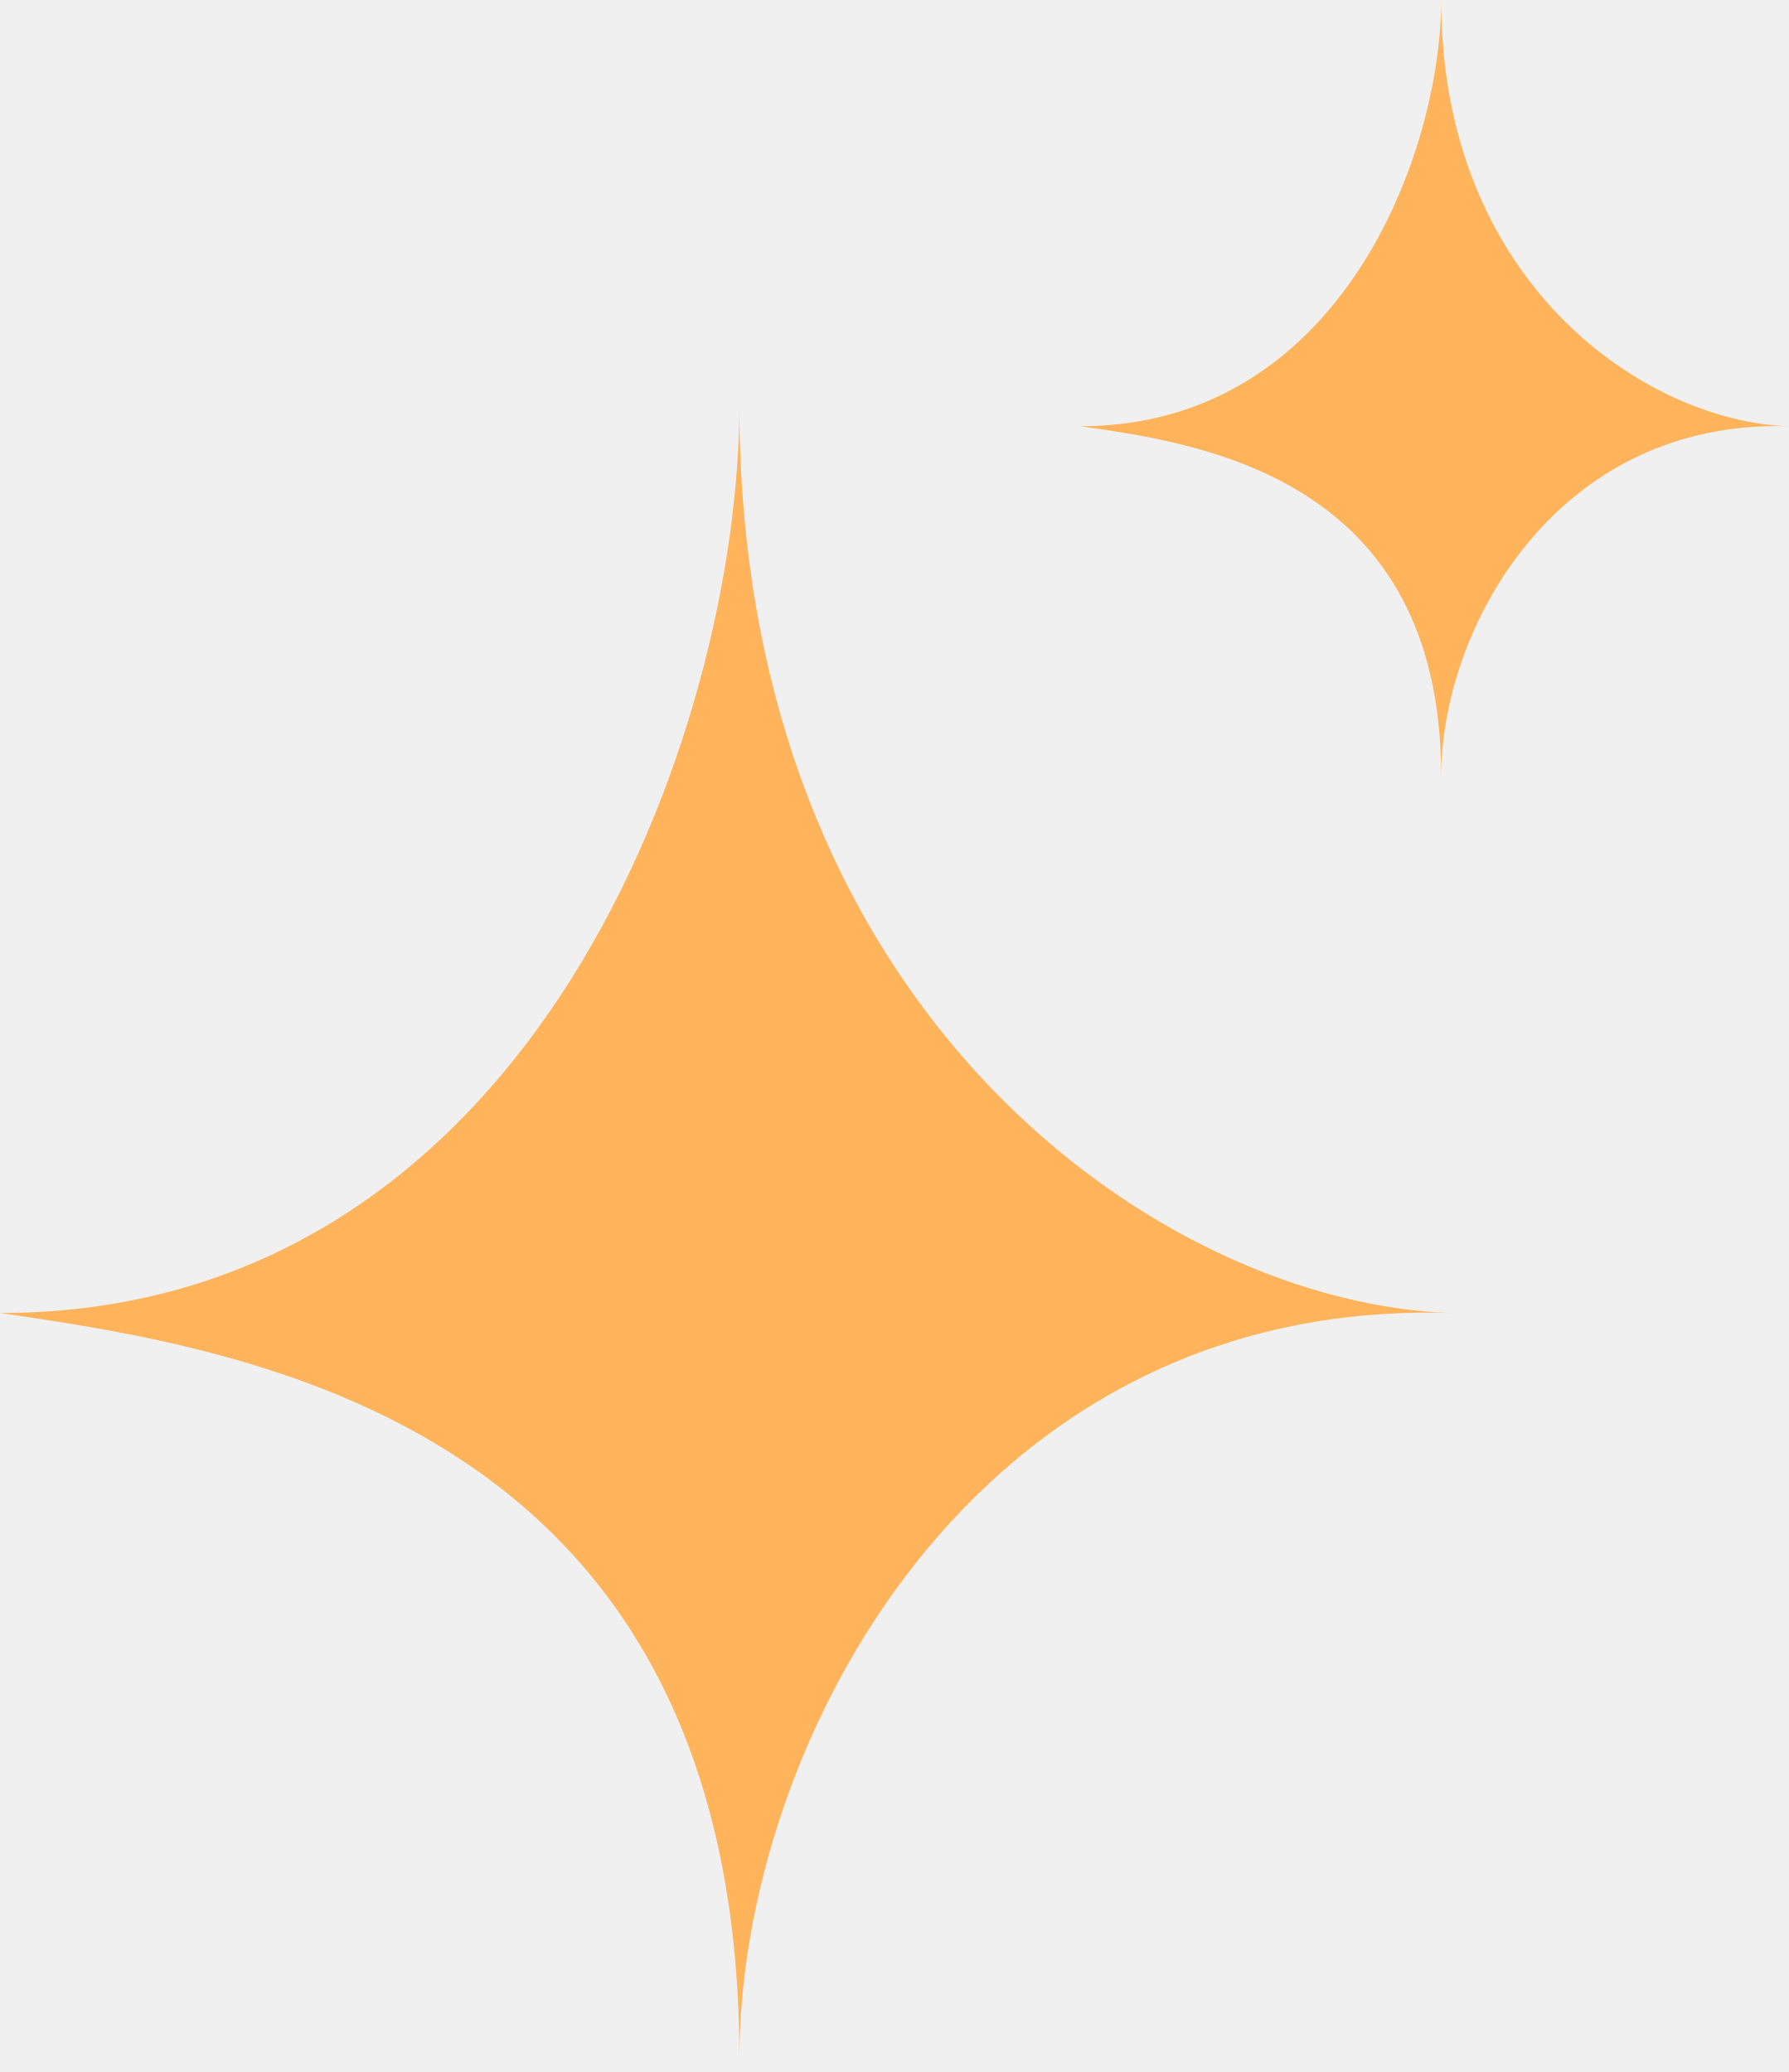
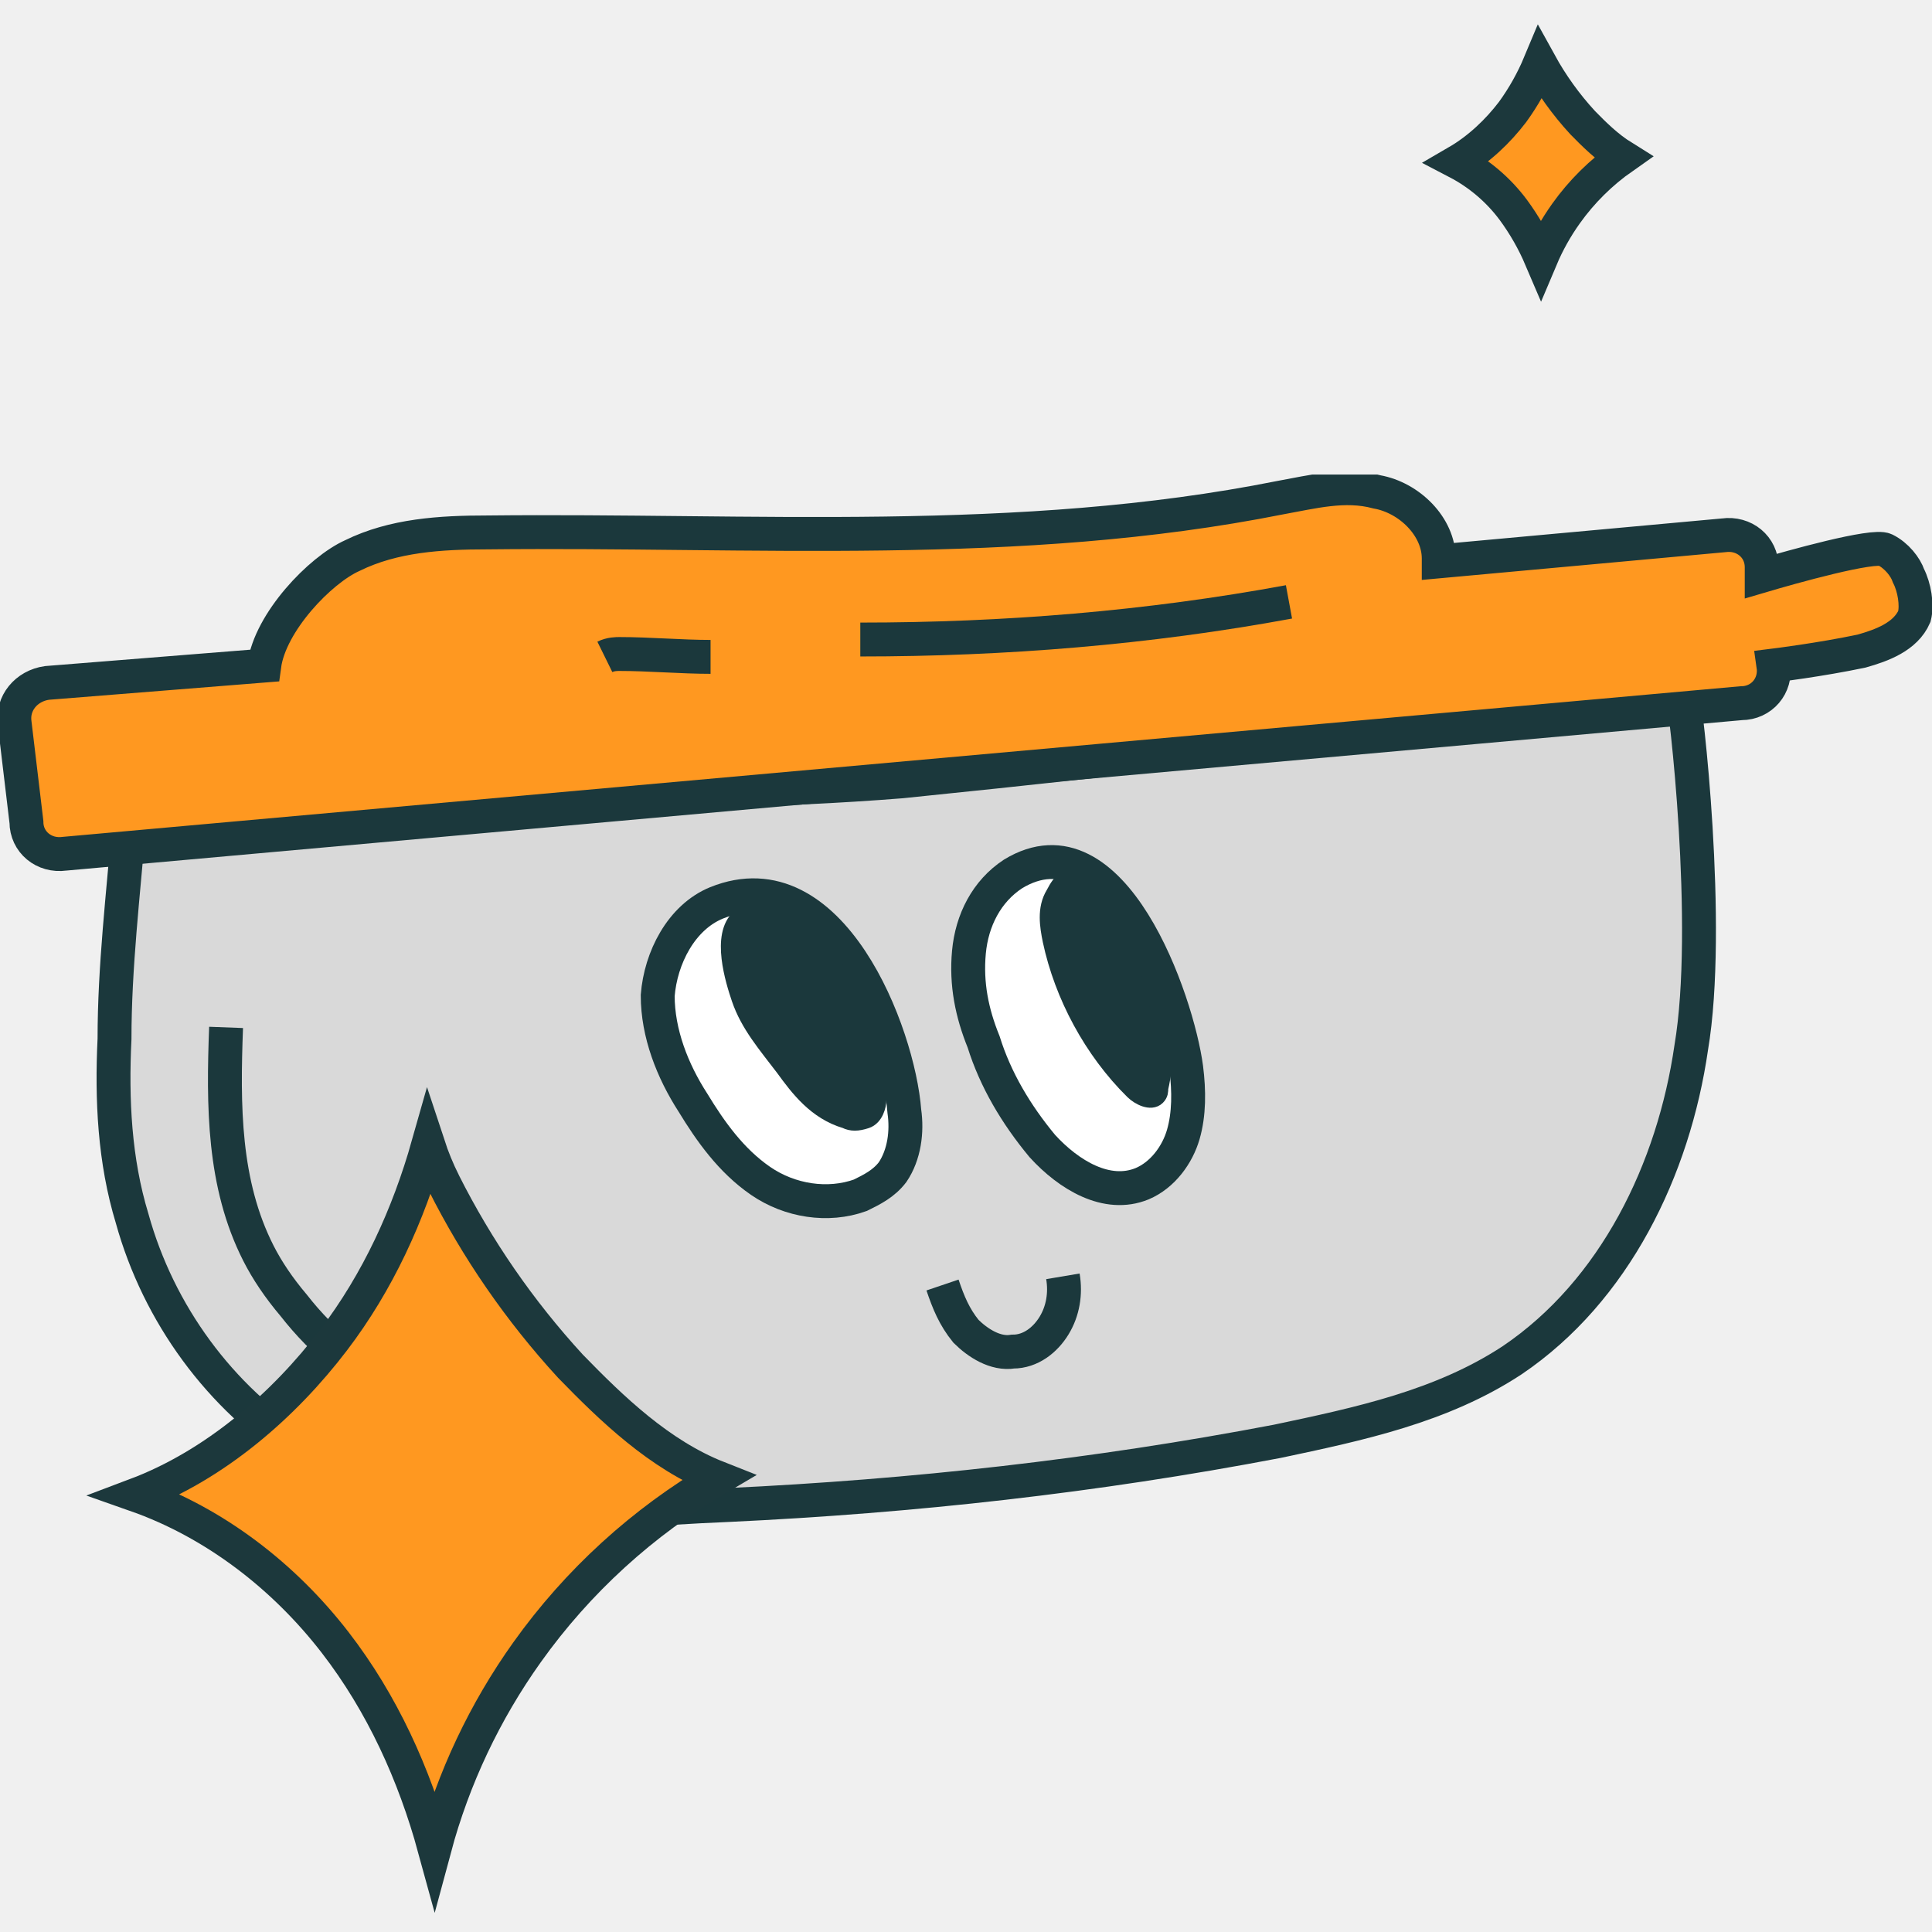
- <svg xmlns="http://www.w3.org/2000/svg" width="82" height="95" viewBox="0 0 82 95" fill="none">
-   <path d="M33.892 94.378C33.892 65.172 11.297 61.858 0 60.2C24.477 60.2 33.892 33.48 33.892 18.566C33.892 46.53 53.348 59.786 66.528 60.2C44.561 59.51 33.892 80.085 33.892 94.378Z" fill="#FFB45C" />
-   <path d="M66.061 35.585C66.061 21.876 55.027 20.32 49.509 19.543C61.464 19.543 66.061 7 66.061 0C66.061 13.126 75.563 19.348 82 19.543C71.272 19.218 66.061 28.876 66.061 35.585Z" fill="#FFB45C" />
+ <svg xmlns="http://www.w3.org/2000/svg" width="114" height="114" viewBox="0 0 114 114" fill="none">
+   <g clip-path="url(#clip0_521_591)">
+     <path d="M99.793 61.818C98.754 68.992 95.289 76.165 89.225 80.264C85.067 82.997 80.216 84.022 75.365 85.047C64.623 87.097 53.881 88.292 42.967 88.805C34.304 89.146 25.641 90.683 17.845 85.559C12.994 82.485 9.356 77.532 7.796 71.895C6.757 68.479 6.584 64.893 6.757 61.306C6.757 57.036 7.277 52.766 7.623 48.496C22.349 46.276 38.289 47.3 53.188 46.105C68.261 44.568 83.161 42.859 98.061 40.639C98.407 40.639 99.1 40.639 99.273 40.981C99.447 41.322 101.006 54.645 99.793 61.818Z" fill="#D9D9D9" stroke="#1B383C" stroke-width="2" stroke-miterlimit="10" />
+     <path d="M112.614 33.978C112.961 34.661 113.134 35.686 112.961 36.369C112.441 37.565 111.055 38.077 109.842 38.419C107.416 38.931 104.644 39.273 104.644 39.273C104.818 40.468 103.951 41.493 102.739 41.493L3.812 50.375C2.599 50.545 1.559 49.691 1.559 48.496L0.866 42.689C0.693 41.493 1.559 40.468 2.772 40.297L15.593 39.273C15.939 36.711 18.885 33.636 20.79 32.782C23.216 31.587 25.988 31.416 28.76 31.416C44.353 31.245 60.119 32.441 75.538 29.366C77.444 29.025 79.35 28.512 81.255 29.025C83.161 29.366 84.894 31.074 84.894 32.953C84.894 32.953 84.894 32.953 84.894 33.124L101.699 31.587C102.912 31.416 103.951 32.27 103.951 33.466V33.978C105.684 33.466 110.535 32.099 111.228 32.441C111.921 32.782 112.441 33.466 112.614 33.978Z" fill="#FF9820" stroke="#1B383C" stroke-width="2" stroke-miterlimit="10" />
+     <path d="M59.772 51.57C58.213 52.595 57.347 54.303 57.173 56.182C57 58.061 57.347 59.769 58.04 61.477C58.733 63.697 59.946 65.747 61.505 67.625C63.064 69.333 65.316 70.7 67.395 69.846C68.608 69.333 69.475 68.138 69.821 66.942C70.168 65.747 70.168 64.38 69.994 63.014C69.475 59.085 65.663 47.983 59.772 51.57Z" fill="white" stroke="#1B383C" stroke-width="2" stroke-miterlimit="10" />
+     <path d="M42.274 53.278C40.195 54.132 38.982 56.523 38.809 58.744C38.809 60.964 39.675 63.185 40.888 65.063C41.927 66.771 43.14 68.479 44.872 69.675C46.605 70.871 48.857 71.212 50.763 70.529C51.456 70.187 52.149 69.846 52.669 69.163C53.362 68.138 53.535 66.771 53.362 65.576C53.015 60.964 49.031 50.545 42.274 53.278Z" fill="white" stroke="#1B383C" stroke-width="2" stroke-miterlimit="10" />
+     <path d="M43.66 58.915C44.179 60.452 45.219 61.647 46.258 63.014C47.125 64.209 48.164 65.576 49.897 66.088C50.243 66.259 50.59 66.259 51.11 66.088C51.629 65.917 51.803 65.234 51.803 64.893C52.149 62.501 51.803 59.939 50.763 57.89C50.243 56.694 49.55 55.499 48.337 54.645C47.471 53.962 44.873 53.108 43.66 54.132C42.447 55.157 43.313 57.89 43.66 58.915Z" fill="#1B383C" stroke="#1B383C" stroke-miterlimit="10" />
+     <path d="M62.198 52.766C61.678 53.62 61.851 54.645 62.024 55.499C62.717 58.744 64.45 61.989 66.875 64.38C67.222 64.722 67.915 65.063 68.261 64.722C68.435 64.551 68.435 64.38 68.435 64.209C69.128 61.306 68.088 58.231 67.222 55.328C66.529 53.791 63.93 49.35 62.198 52.766Z" fill="#1B383C" stroke="#1B383C" stroke-miterlimit="10" />
+     <path d="M55.614 75.824C55.961 76.849 56.307 77.703 57 78.556C57.693 79.24 58.733 79.923 59.772 79.752C60.812 79.752 61.678 79.069 62.198 78.215C62.718 77.361 62.891 76.336 62.718 75.311" stroke="#1B383C" stroke-width="2" stroke-miterlimit="10" />
+     <path d="M13.34 60.623C13.167 65.234 13.167 69.846 15.246 73.945C15.766 74.97 16.459 75.995 17.325 77.019C19.058 79.24 21.31 81.118 23.909 82.143" stroke="#1B383C" stroke-width="2" stroke-miterlimit="10" />
+     <path d="M76.058 35.515C67.742 37.052 59.252 37.736 50.763 37.736" stroke="#1B383C" stroke-width="2" stroke-miterlimit="10" />
+     <path d="M35.69 38.76C36.036 38.59 36.383 38.59 36.556 38.59C38.289 38.59 40.194 38.76 41.927 38.76" stroke="#1B383C" stroke-width="2" stroke-miterlimit="10" />
+   </g>
+   <path d="M95.764 9.272C94.466 10.181 93.329 11.304 92.406 12.599C91.815 13.427 91.319 14.314 90.927 15.243C90.497 14.235 89.95 13.276 89.295 12.385L89.295 12.385L89.291 12.38C88.407 11.194 87.271 10.235 85.977 9.56C87.277 8.805 88.389 7.737 89.24 6.623L89.248 6.613L89.255 6.603C89.904 5.708 90.443 4.745 90.865 3.734C91.558 4.992 92.401 6.165 93.376 7.225L93.387 7.237L93.397 7.247C94.046 7.911 94.825 8.688 95.764 9.272Z" fill="#FF9820" stroke="#1C383C" stroke-width="2" />
+   <path d="M42.372 87.205C37.933 89.8 34.09 93.302 31.105 97.487C28.598 101.001 26.752 104.919 25.641 109.052C24.449 104.699 22.558 100.515 19.771 96.909C16.776 93.033 12.688 89.855 8.016 88.213C12.697 86.449 16.751 82.918 19.683 79.07C22.301 75.633 24.101 71.681 25.267 67.564C25.517 68.324 25.822 69.067 26.182 69.788L26.183 69.791C28.158 73.716 30.67 77.354 33.648 80.601L33.658 80.612L33.668 80.622C36.103 83.125 38.908 85.84 42.372 87.205Z" fill="#FF9820" stroke="#1C383C" stroke-width="2" />
+   <defs>
+     <clipPath id="clip0_521_591">
+       <rect width="114" height="62" fill="white" transform="translate(0 28)" />
+     </clipPath>
+   </defs>
</svg>
